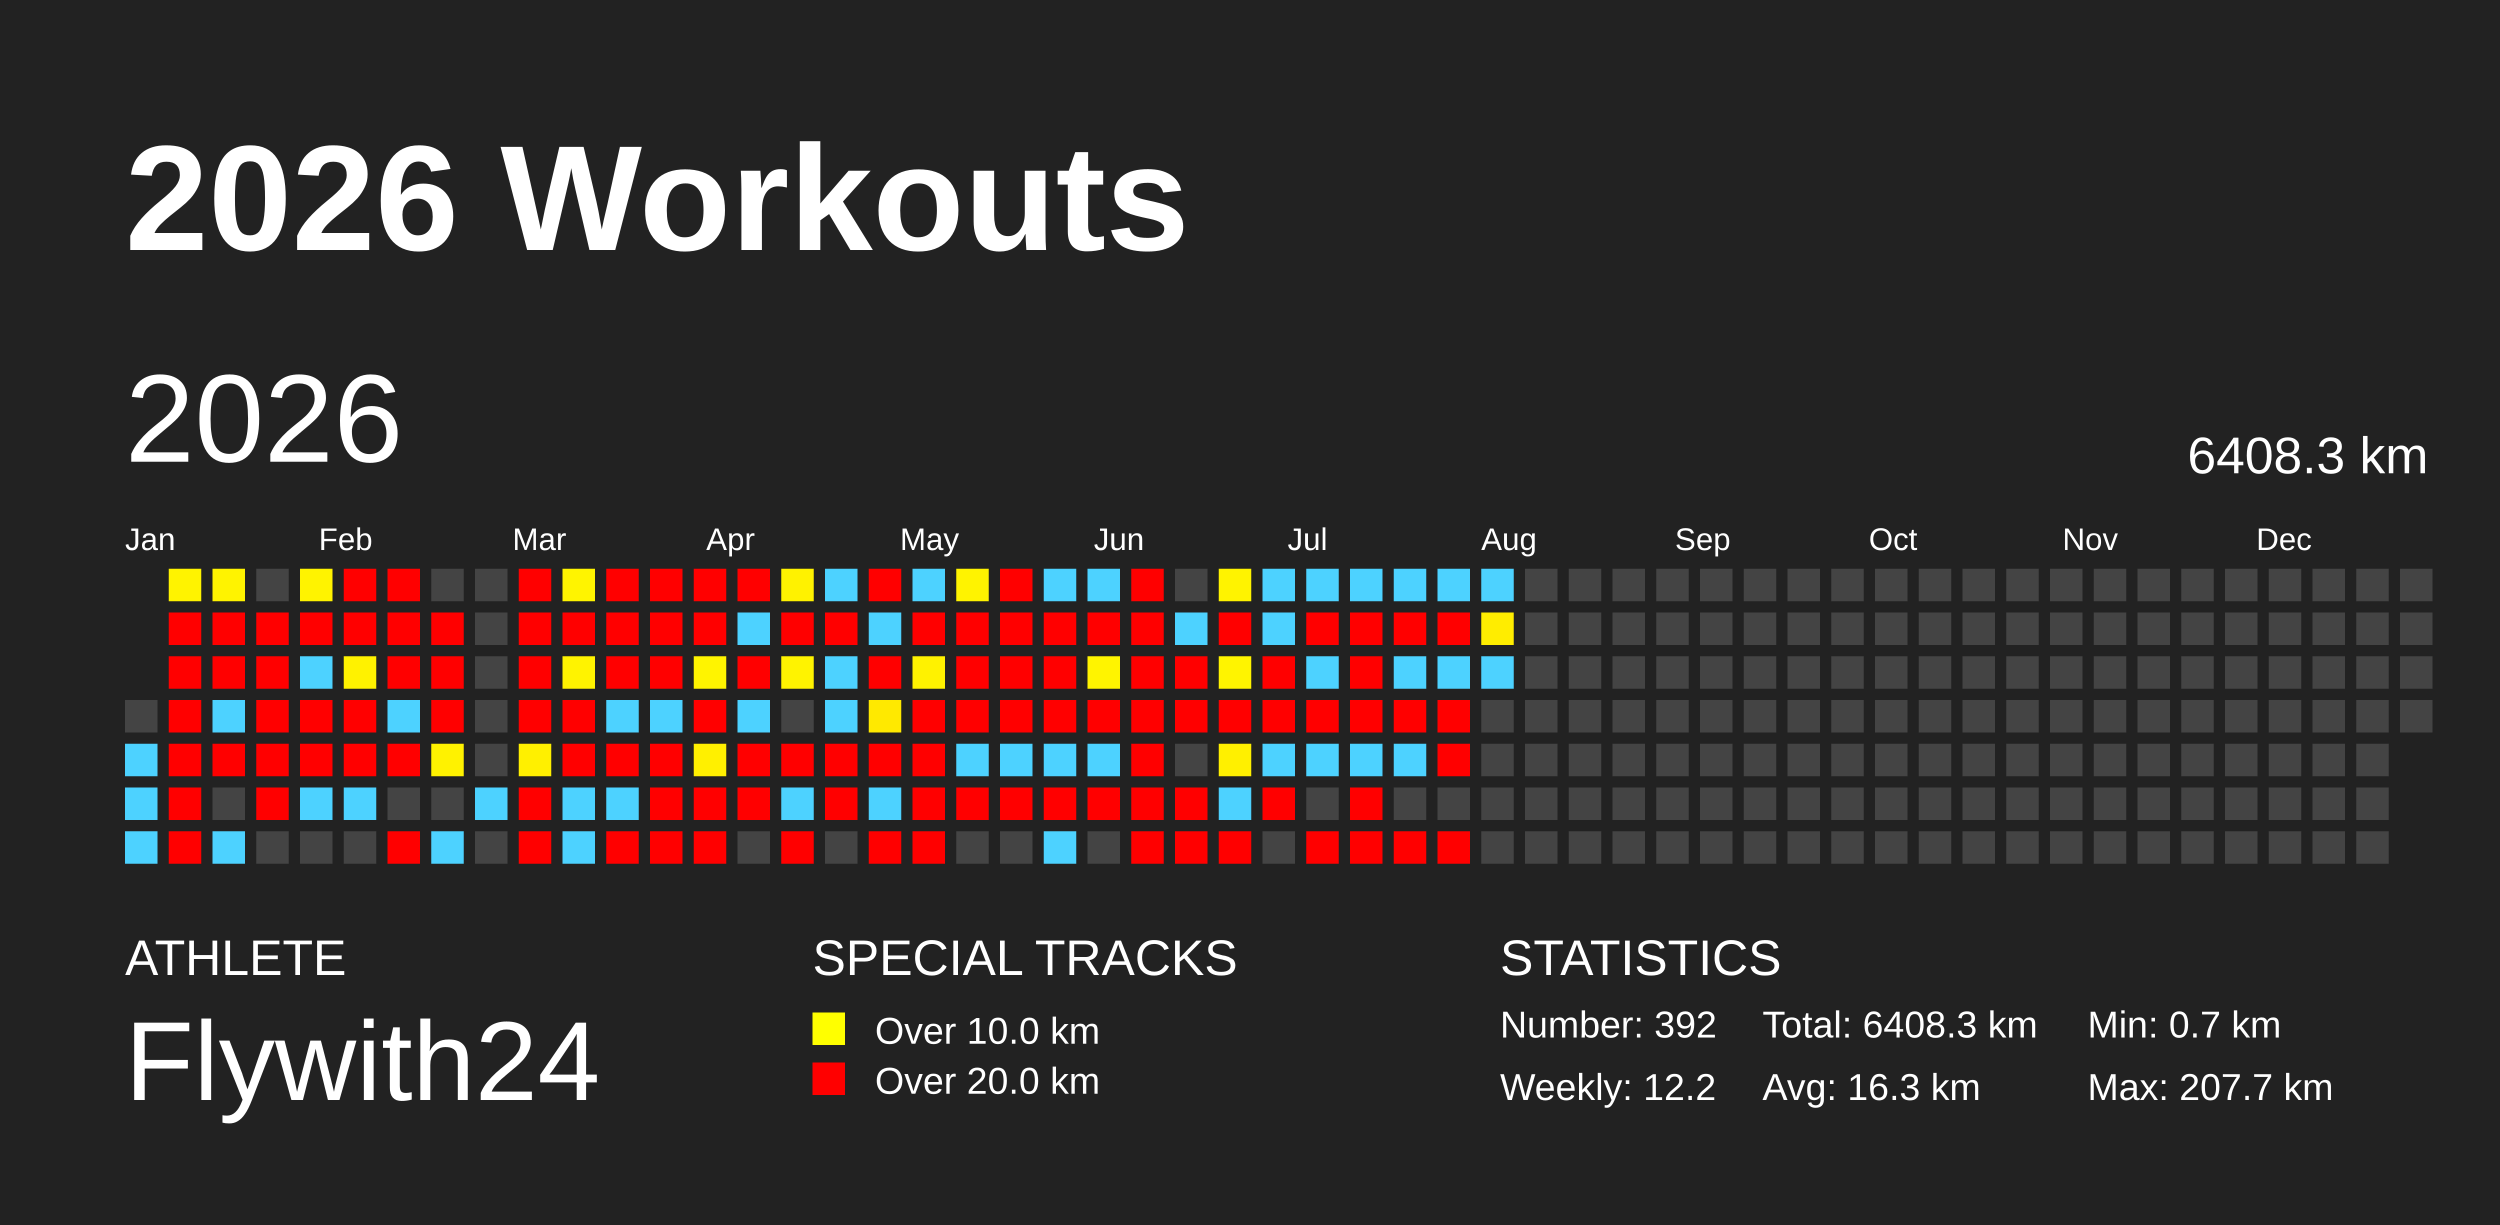
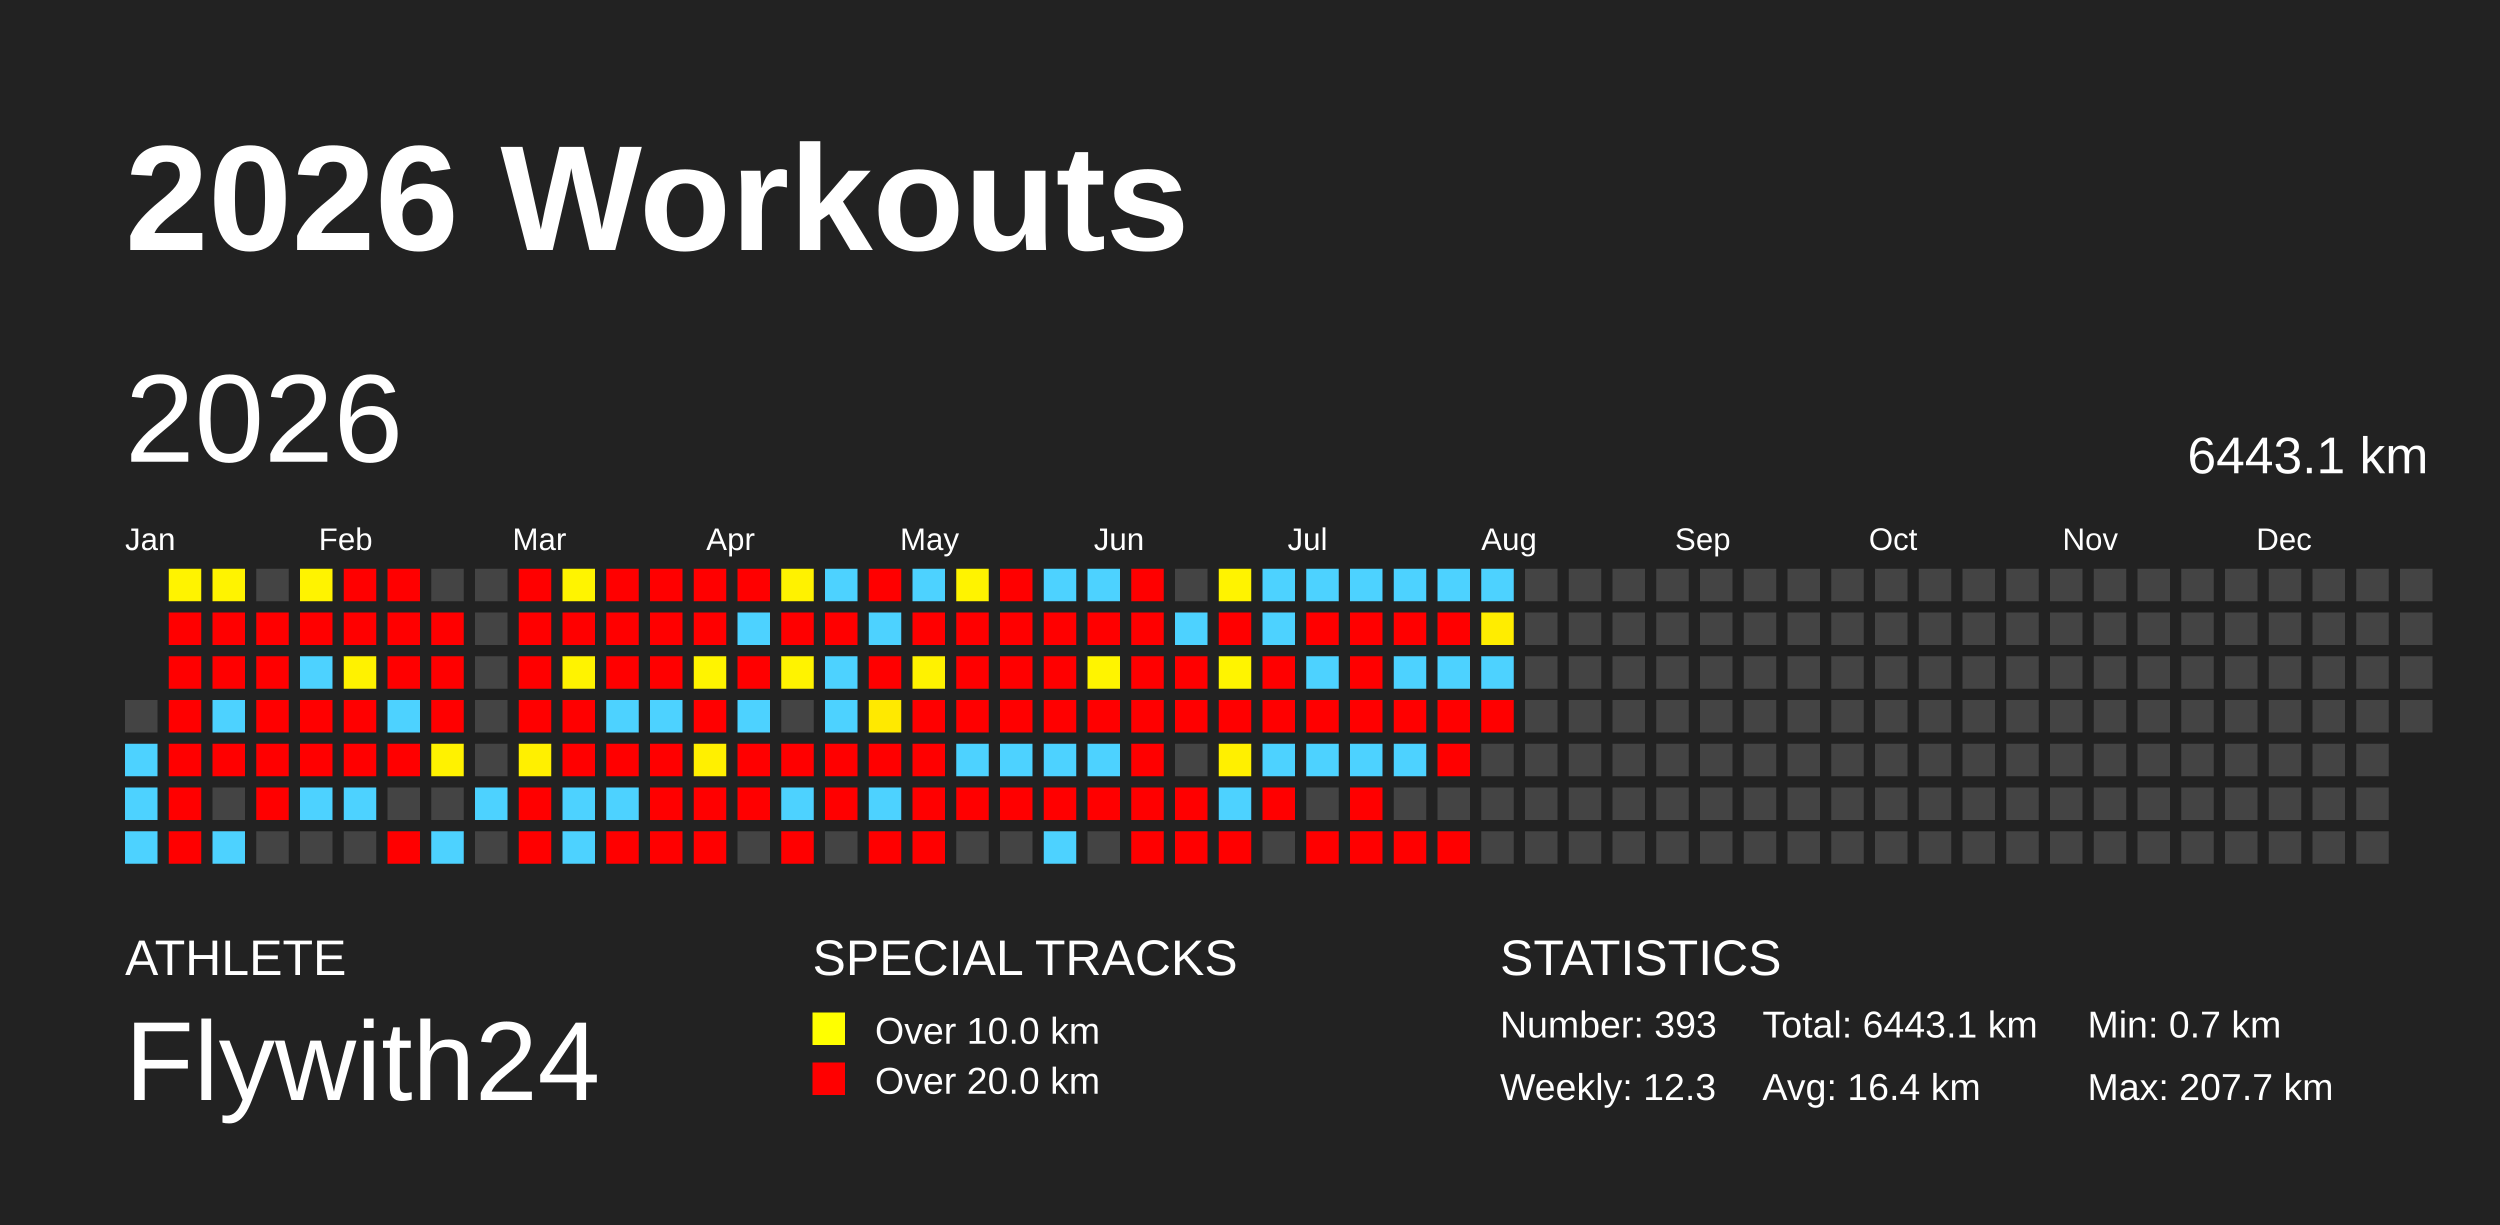
<svg xmlns="http://www.w3.org/2000/svg" baseProfile="full" height="98mm" version="1.1" viewBox="0,0,200,98" width="200mm">
  <defs />
  <rect fill="#222222" height="98" width="200" x="0" y="0" />
  <text fill="#FFFFFF" style="font-size:12px; font-family:Arial; font-weight:bold;" x="10" y="20">2026 Workouts</text>
  <text fill="#FFFFFF" style="font-size:4px; font-family:Arial" x="10" y="78">ATHLETE</text>
  <text fill="#FFFFFF" style="font-size:9px; font-family:Arial" x="10" y="88">Flywith24</text>
  <text fill="#FFFFFF" style="font-size:4px; font-family:Arial" x="65" y="78">SPECIAL TRACKS</text>
  <rect fill="yellow" height="2.6" width="2.6" x="65" y="81" />
  <text fill="#FFFFFF" style="font-size:3px; font-family:Arial" x="70" y="83.5">Over 10.0 km</text>
  <rect fill="red" height="2.6" width="2.6" x="65" y="85" />
  <text fill="#FFFFFF" style="font-size:3px; font-family:Arial" x="70" y="87.5">Over 20.0 km</text>
  <text fill="#FFFFFF" style="font-size:4px; font-family:Arial" x="120" y="78">STATISTICS</text>
-   <text fill="#FFFFFF" style="font-size:3px; font-family:Arial" x="120" y="83">Number: 392</text>
-   <text fill="#FFFFFF" style="font-size:3px; font-family:Arial" x="120" y="88">Weekly: 12.2</text>
-   <text fill="#FFFFFF" style="font-size:3px; font-family:Arial" x="141" y="83">Total: 6408.3 km</text>
-   <text fill="#FFFFFF" style="font-size:3px; font-family:Arial" x="141" y="88">Avg: 16.3 km</text>
+   <text fill="#FFFFFF" style="font-size:3px; font-family:Arial" x="120" y="83">Number: 393</text>
+   <text fill="#FFFFFF" style="font-size:3px; font-family:Arial" x="120" y="88">Weekly: 12.3</text>
+   <text fill="#FFFFFF" style="font-size:3px; font-family:Arial" x="141" y="83">Total: 6443.1 km</text>
+   <text fill="#FFFFFF" style="font-size:3px; font-family:Arial" x="141" y="88">Avg: 16.4 km</text>
  <text fill="#FFFFFF" style="font-size:3px; font-family:Arial" x="167" y="83">Min: 0.7 km</text>
  <text fill="#FFFFFF" style="font-size:3px; font-family:Arial" x="167" y="88">Max: 207.7 km</text>
  <text dominant-baseline="hanging" fill="#FFFFFF" style="font-size:10.0px; font-family:Arial;" x="10" y="30">2026</text>
-   <text dominant-baseline="hanging" fill="#FFFFFF" style="font-size:4.125px; font-family:Arial;" x="175" y="35">6408.3 km</text>
+   <text dominant-baseline="hanging" fill="#FFFFFF" style="font-size:4.125px; font-family:Arial;" x="175" y="35">6443.1 km</text>
  <text fill="#FFFFFF" style="font-size:2.5px; font-family:Arial" x="10.0" y="44">Jan</text>
  <text fill="#FFFFFF" style="font-size:2.5px; font-family:Arial" x="25.5" y="44">Feb</text>
  <text fill="#FFFFFF" style="font-size:2.5px; font-family:Arial" x="41.0" y="44">Mar</text>
  <text fill="#FFFFFF" style="font-size:2.5px; font-family:Arial" x="56.5" y="44">Apr</text>
  <text fill="#FFFFFF" style="font-size:2.5px; font-family:Arial" x="72.0" y="44">May</text>
  <text fill="#FFFFFF" style="font-size:2.5px; font-family:Arial" x="87.5" y="44">Jun</text>
  <text fill="#FFFFFF" style="font-size:2.5px; font-family:Arial" x="103.0" y="44">Jul</text>
  <text fill="#FFFFFF" style="font-size:2.5px; font-family:Arial" x="118.5" y="44">Aug</text>
  <text fill="#FFFFFF" style="font-size:2.5px; font-family:Arial" x="134.0" y="44">Sep</text>
  <text fill="#FFFFFF" style="font-size:2.5px; font-family:Arial" x="149.5" y="44">Oct</text>
  <text fill="#FFFFFF" style="font-size:2.5px; font-family:Arial" x="165.0" y="44">Nov</text>
  <text fill="#FFFFFF" style="font-size:2.5px; font-family:Arial" x="180.5" y="44">Dec</text>
  <rect fill="#444444" height="2.6" width="2.6" x="10.0" y="56.0" />
  <rect fill="#4dd2ff" height="2.6" width="2.6" x="10.0" y="59.5" />
  <rect fill="#4dd2ff" height="2.6" width="2.6" x="10.0" y="63.0" />
  <rect fill="#4dd2ff" height="2.6" width="2.6" x="10.0" y="66.5" />
  <rect fill="#fff300" height="2.6" width="2.6" x="13.5" y="45.5" />
  <rect fill="red" height="2.6" width="2.6" x="13.5" y="49.0" />
  <rect fill="red" height="2.6" width="2.6" x="13.5" y="52.5" />
  <rect fill="red" height="2.6" width="2.6" x="13.5" y="56.0" />
  <rect fill="red" height="2.6" width="2.6" x="13.5" y="59.5" />
  <rect fill="red" height="2.6" width="2.6" x="13.5" y="63.0" />
  <rect fill="red" height="2.6" width="2.6" x="13.5" y="66.5" />
  <rect fill="#fff300" height="2.6" width="2.6" x="17.0" y="45.5" />
  <rect fill="red" height="2.6" width="2.6" x="17.0" y="49.0" />
  <rect fill="red" height="2.6" width="2.6" x="17.0" y="52.5" />
  <rect fill="#4dd2ff" height="2.6" width="2.6" x="17.0" y="56.0" />
  <rect fill="red" height="2.6" width="2.6" x="17.0" y="59.5" />
  <rect fill="#444444" height="2.6" width="2.6" x="17.0" y="63.0" />
  <rect fill="#4dd2ff" height="2.6" width="2.6" x="17.0" y="66.5" />
  <rect fill="#444444" height="2.6" width="2.6" x="20.5" y="45.5" />
  <rect fill="red" height="2.6" width="2.6" x="20.5" y="49.0" />
  <rect fill="red" height="2.6" width="2.6" x="20.5" y="52.5" />
  <rect fill="red" height="2.6" width="2.6" x="20.5" y="56.0" />
  <rect fill="red" height="2.6" width="2.6" x="20.5" y="59.5" />
  <rect fill="red" height="2.6" width="2.6" x="20.5" y="63.0" />
  <rect fill="#444444" height="2.6" width="2.6" x="20.5" y="66.5" />
  <rect fill="#fff300" height="2.6" width="2.6" x="24.0" y="45.5" />
  <rect fill="red" height="2.6" width="2.6" x="24.0" y="49.0" />
  <rect fill="#4dd2ff" height="2.6" width="2.6" x="24.0" y="52.5" />
  <rect fill="red" height="2.6" width="2.6" x="24.0" y="56.0" />
  <rect fill="red" height="2.6" width="2.6" x="24.0" y="59.5" />
  <rect fill="#4dd2ff" height="2.6" width="2.6" x="24.0" y="63.0" />
  <rect fill="#444444" height="2.6" width="2.6" x="24.0" y="66.5" />
  <rect fill="red" height="2.6" width="2.6" x="27.5" y="45.5" />
  <rect fill="red" height="2.6" width="2.6" x="27.5" y="49.0" />
  <rect fill="#fff200" height="2.6" width="2.6" x="27.5" y="52.5" />
  <rect fill="red" height="2.6" width="2.6" x="27.5" y="56.0" />
  <rect fill="red" height="2.6" width="2.6" x="27.5" y="59.5" />
  <rect fill="#4dd2ff" height="2.6" width="2.6" x="27.5" y="63.0" />
  <rect fill="#444444" height="2.6" width="2.6" x="27.5" y="66.5" />
  <rect fill="red" height="2.6" width="2.6" x="31.0" y="45.5" />
  <rect fill="red" height="2.6" width="2.6" x="31.0" y="49.0" />
  <rect fill="red" height="2.6" width="2.6" x="31.0" y="52.5" />
  <rect fill="#4dd2ff" height="2.6" width="2.6" x="31.0" y="56.0" />
  <rect fill="red" height="2.6" width="2.6" x="31.0" y="59.5" />
  <rect fill="#444444" height="2.6" width="2.6" x="31.0" y="63.0" />
  <rect fill="red" height="2.6" width="2.6" x="31.0" y="66.5" />
  <rect fill="#444444" height="2.6" width="2.6" x="34.5" y="45.5" />
  <rect fill="red" height="2.6" width="2.6" x="34.5" y="49.0" />
  <rect fill="red" height="2.6" width="2.6" x="34.5" y="52.5" />
  <rect fill="red" height="2.6" width="2.6" x="34.5" y="56.0" />
  <rect fill="#fff200" height="2.6" width="2.6" x="34.5" y="59.5" />
  <rect fill="#444444" height="2.6" width="2.6" x="34.5" y="63.0" />
  <rect fill="#4dd2ff" height="2.6" width="2.6" x="34.5" y="66.5" />
  <rect fill="#444444" height="2.6" width="2.6" x="38.0" y="45.5" />
  <rect fill="#444444" height="2.6" width="2.6" x="38.0" y="49.0" />
  <rect fill="#444444" height="2.6" width="2.6" x="38.0" y="52.5" />
  <rect fill="#444444" height="2.6" width="2.6" x="38.0" y="56.0" />
  <rect fill="#444444" height="2.6" width="2.6" x="38.0" y="59.5" />
  <rect fill="#4dd2ff" height="2.6" width="2.6" x="38.0" y="63.0" />
  <rect fill="#444444" height="2.6" width="2.6" x="38.0" y="66.5" />
  <rect fill="red" height="2.6" width="2.6" x="41.5" y="45.5" />
  <rect fill="red" height="2.6" width="2.6" x="41.5" y="49.0" />
  <rect fill="red" height="2.6" width="2.6" x="41.5" y="52.5" />
  <rect fill="red" height="2.6" width="2.6" x="41.5" y="56.0" />
  <rect fill="#fff000" height="2.6" width="2.6" x="41.5" y="59.5" />
  <rect fill="red" height="2.6" width="2.6" x="41.5" y="63.0" />
  <rect fill="red" height="2.6" width="2.6" x="41.5" y="66.5" />
  <rect fill="#fff400" height="2.6" width="2.6" x="45.0" y="45.5" />
  <rect fill="red" height="2.6" width="2.6" x="45.0" y="49.0" />
  <rect fill="#fff300" height="2.6" width="2.6" x="45.0" y="52.5" />
  <rect fill="red" height="2.6" width="2.6" x="45.0" y="56.0" />
  <rect fill="red" height="2.6" width="2.6" x="45.0" y="59.5" />
  <rect fill="#4dd2ff" height="2.6" width="2.6" x="45.0" y="63.0" />
  <rect fill="#4dd2ff" height="2.6" width="2.6" x="45.0" y="66.5" />
  <rect fill="red" height="2.6" width="2.6" x="48.5" y="45.5" />
  <rect fill="red" height="2.6" width="2.6" x="48.5" y="49.0" />
  <rect fill="red" height="2.6" width="2.6" x="48.5" y="52.5" />
  <rect fill="#4dd2ff" height="2.6" width="2.6" x="48.5" y="56.0" />
  <rect fill="red" height="2.6" width="2.6" x="48.5" y="59.5" />
  <rect fill="#4dd2ff" height="2.6" width="2.6" x="48.5" y="63.0" />
  <rect fill="red" height="2.6" width="2.6" x="48.5" y="66.5" />
  <rect fill="red" height="2.6" width="2.6" x="52.0" y="45.5" />
  <rect fill="red" height="2.6" width="2.6" x="52.0" y="49.0" />
  <rect fill="red" height="2.6" width="2.6" x="52.0" y="52.5" />
  <rect fill="#4dd2ff" height="2.6" width="2.6" x="52.0" y="56.0" />
  <rect fill="red" height="2.6" width="2.6" x="52.0" y="59.5" />
  <rect fill="red" height="2.6" width="2.6" x="52.0" y="63.0" />
  <rect fill="red" height="2.6" width="2.6" x="52.0" y="66.5" />
  <rect fill="red" height="2.6" width="2.6" x="55.5" y="45.5" />
  <rect fill="red" height="2.6" width="2.6" x="55.5" y="49.0" />
  <rect fill="#fff400" height="2.6" width="2.6" x="55.5" y="52.5" />
  <rect fill="red" height="2.6" width="2.6" x="55.5" y="56.0" />
  <rect fill="#fff000" height="2.6" width="2.6" x="55.5" y="59.5" />
  <rect fill="red" height="2.6" width="2.6" x="55.5" y="63.0" />
  <rect fill="red" height="2.6" width="2.6" x="55.5" y="66.5" />
  <rect fill="red" height="2.6" width="2.6" x="59.0" y="45.5" />
  <rect fill="#4dd2ff" height="2.6" width="2.6" x="59.0" y="49.0" />
  <rect fill="red" height="2.6" width="2.6" x="59.0" y="52.5" />
  <rect fill="#4dd2ff" height="2.6" width="2.6" x="59.0" y="56.0" />
  <rect fill="red" height="2.6" width="2.6" x="59.0" y="59.5" />
  <rect fill="red" height="2.6" width="2.6" x="59.0" y="63.0" />
  <rect fill="#444444" height="2.6" width="2.6" x="59.0" y="66.5" />
  <rect fill="#fff200" height="2.6" width="2.6" x="62.5" y="45.5" />
  <rect fill="red" height="2.6" width="2.6" x="62.5" y="49.0" />
  <rect fill="#fff300" height="2.6" width="2.6" x="62.5" y="52.5" />
  <rect fill="#444444" height="2.6" width="2.6" x="62.5" y="56.0" />
  <rect fill="red" height="2.6" width="2.6" x="62.5" y="59.5" />
  <rect fill="#4dd2ff" height="2.6" width="2.6" x="62.5" y="63.0" />
  <rect fill="red" height="2.6" width="2.6" x="62.5" y="66.5" />
  <rect fill="#4dd2ff" height="2.6" width="2.6" x="66.0" y="45.5" />
  <rect fill="red" height="2.6" width="2.6" x="66.0" y="49.0" />
  <rect fill="#4dd2ff" height="2.6" width="2.6" x="66.0" y="52.5" />
  <rect fill="#4dd2ff" height="2.6" width="2.6" x="66.0" y="56.0" />
  <rect fill="red" height="2.6" width="2.6" x="66.0" y="59.5" />
  <rect fill="red" height="2.6" width="2.6" x="66.0" y="63.0" />
  <rect fill="#444444" height="2.6" width="2.6" x="66.0" y="66.5" />
  <rect fill="red" height="2.6" width="2.6" x="69.5" y="45.5" />
  <rect fill="#4dd2ff" height="2.6" width="2.6" x="69.5" y="49.0" />
  <rect fill="red" height="2.6" width="2.6" x="69.5" y="52.5" />
  <rect fill="#ffe900" height="2.6" width="2.6" x="69.5" y="56.0" />
  <rect fill="red" height="2.6" width="2.6" x="69.5" y="59.5" />
  <rect fill="#4dd2ff" height="2.6" width="2.6" x="69.5" y="63.0" />
  <rect fill="red" height="2.6" width="2.6" x="69.5" y="66.5" />
  <rect fill="#4dd2ff" height="2.6" width="2.6" x="73.0" y="45.5" />
  <rect fill="red" height="2.6" width="2.6" x="73.0" y="49.0" />
  <rect fill="#fff200" height="2.6" width="2.6" x="73.0" y="52.5" />
  <rect fill="red" height="2.6" width="2.6" x="73.0" y="56.0" />
  <rect fill="red" height="2.6" width="2.6" x="73.0" y="59.5" />
  <rect fill="red" height="2.6" width="2.6" x="73.0" y="63.0" />
  <rect fill="red" height="2.6" width="2.6" x="73.0" y="66.5" />
  <rect fill="#fff300" height="2.6" width="2.6" x="76.5" y="45.5" />
  <rect fill="red" height="2.6" width="2.6" x="76.5" y="49.0" />
  <rect fill="red" height="2.6" width="2.6" x="76.5" y="52.5" />
  <rect fill="red" height="2.6" width="2.6" x="76.5" y="56.0" />
  <rect fill="#4dd2ff" height="2.6" width="2.6" x="76.5" y="59.5" />
  <rect fill="red" height="2.6" width="2.6" x="76.5" y="63.0" />
  <rect fill="#444444" height="2.6" width="2.6" x="76.5" y="66.5" />
  <rect fill="red" height="2.6" width="2.6" x="80.0" y="45.5" />
  <rect fill="red" height="2.6" width="2.6" x="80.0" y="49.0" />
  <rect fill="red" height="2.6" width="2.6" x="80.0" y="52.5" />
  <rect fill="red" height="2.6" width="2.6" x="80.0" y="56.0" />
  <rect fill="#4dd2ff" height="2.6" width="2.6" x="80.0" y="59.5" />
  <rect fill="red" height="2.6" width="2.6" x="80.0" y="63.0" />
  <rect fill="#444444" height="2.6" width="2.6" x="80.0" y="66.5" />
  <rect fill="#4dd2ff" height="2.6" width="2.6" x="83.5" y="45.5" />
  <rect fill="red" height="2.6" width="2.6" x="83.5" y="49.0" />
  <rect fill="red" height="2.6" width="2.6" x="83.5" y="52.5" />
  <rect fill="red" height="2.6" width="2.6" x="83.5" y="56.0" />
  <rect fill="#4dd2ff" height="2.6" width="2.6" x="83.5" y="59.5" />
  <rect fill="red" height="2.6" width="2.6" x="83.5" y="63.0" />
  <rect fill="#4dd2ff" height="2.6" width="2.6" x="83.5" y="66.5" />
  <rect fill="#4dd2ff" height="2.6" width="2.6" x="87.0" y="45.5" />
  <rect fill="red" height="2.6" width="2.6" x="87.0" y="49.0" />
  <rect fill="#fff400" height="2.6" width="2.6" x="87.0" y="52.5" />
  <rect fill="red" height="2.6" width="2.6" x="87.0" y="56.0" />
  <rect fill="#4dd2ff" height="2.6" width="2.6" x="87.0" y="59.5" />
  <rect fill="red" height="2.6" width="2.6" x="87.0" y="63.0" />
  <rect fill="#444444" height="2.6" width="2.6" x="87.0" y="66.5" />
  <rect fill="red" height="2.6" width="2.6" x="90.5" y="45.5" />
  <rect fill="red" height="2.6" width="2.6" x="90.5" y="49.0" />
  <rect fill="red" height="2.6" width="2.6" x="90.5" y="52.5" />
  <rect fill="red" height="2.6" width="2.6" x="90.5" y="56.0" />
  <rect fill="red" height="2.6" width="2.6" x="90.5" y="59.5" />
  <rect fill="red" height="2.6" width="2.6" x="90.5" y="63.0" />
  <rect fill="red" height="2.6" width="2.6" x="90.5" y="66.5" />
  <rect fill="#444444" height="2.6" width="2.6" x="94.0" y="45.5" />
  <rect fill="#4dd2ff" height="2.6" width="2.6" x="94.0" y="49.0" />
  <rect fill="red" height="2.6" width="2.6" x="94.0" y="52.5" />
  <rect fill="red" height="2.6" width="2.6" x="94.0" y="56.0" />
  <rect fill="#444444" height="2.6" width="2.6" x="94.0" y="59.5" />
  <rect fill="red" height="2.6" width="2.6" x="94.0" y="63.0" />
  <rect fill="red" height="2.6" width="2.6" x="94.0" y="66.5" />
  <rect fill="#fff300" height="2.6" width="2.6" x="97.5" y="45.5" />
  <rect fill="red" height="2.6" width="2.6" x="97.5" y="49.0" />
  <rect fill="#fff400" height="2.6" width="2.6" x="97.5" y="52.5" />
  <rect fill="red" height="2.6" width="2.6" x="97.5" y="56.0" />
  <rect fill="#fff000" height="2.6" width="2.6" x="97.5" y="59.5" />
  <rect fill="#4dd2ff" height="2.6" width="2.6" x="97.5" y="63.0" />
  <rect fill="red" height="2.6" width="2.6" x="97.5" y="66.5" />
  <rect fill="#4dd2ff" height="2.6" width="2.6" x="101.0" y="45.5" />
  <rect fill="#4dd2ff" height="2.6" width="2.6" x="101.0" y="49.0" />
  <rect fill="red" height="2.6" width="2.6" x="101.0" y="52.5" />
  <rect fill="red" height="2.6" width="2.6" x="101.0" y="56.0" />
  <rect fill="#4dd2ff" height="2.6" width="2.6" x="101.0" y="59.5" />
  <rect fill="red" height="2.6" width="2.6" x="101.0" y="63.0" />
  <rect fill="#444444" height="2.6" width="2.6" x="101.0" y="66.5" />
  <rect fill="#4dd2ff" height="2.6" width="2.6" x="104.5" y="45.5" />
  <rect fill="red" height="2.6" width="2.6" x="104.5" y="49.0" />
  <rect fill="#4dd2ff" height="2.6" width="2.6" x="104.5" y="52.5" />
  <rect fill="red" height="2.6" width="2.6" x="104.5" y="56.0" />
  <rect fill="#4dd2ff" height="2.6" width="2.6" x="104.5" y="59.5" />
  <rect fill="#444444" height="2.6" width="2.6" x="104.5" y="63.0" />
  <rect fill="red" height="2.6" width="2.6" x="104.5" y="66.5" />
  <rect fill="#4dd2ff" height="2.6" width="2.6" x="108.0" y="45.5" />
  <rect fill="red" height="2.6" width="2.6" x="108.0" y="49.0" />
  <rect fill="red" height="2.6" width="2.6" x="108.0" y="52.5" />
  <rect fill="red" height="2.6" width="2.6" x="108.0" y="56.0" />
  <rect fill="#4dd2ff" height="2.6" width="2.6" x="108.0" y="59.5" />
  <rect fill="red" height="2.6" width="2.6" x="108.0" y="63.0" />
  <rect fill="red" height="2.6" width="2.6" x="108.0" y="66.5" />
  <rect fill="#4dd2ff" height="2.6" width="2.6" x="111.5" y="45.5" />
  <rect fill="red" height="2.6" width="2.6" x="111.5" y="49.0" />
  <rect fill="#4dd2ff" height="2.6" width="2.6" x="111.5" y="52.5" />
  <rect fill="red" height="2.6" width="2.6" x="111.5" y="56.0" />
  <rect fill="#4dd2ff" height="2.6" width="2.6" x="111.5" y="59.5" />
  <rect fill="#444444" height="2.6" width="2.6" x="111.5" y="63.0" />
  <rect fill="red" height="2.6" width="2.6" x="111.5" y="66.5" />
  <rect fill="#4dd2ff" height="2.6" width="2.6" x="115.0" y="45.5" />
  <rect fill="red" height="2.6" width="2.6" x="115.0" y="49.0" />
  <rect fill="#4dd2ff" height="2.6" width="2.6" x="115.0" y="52.5" />
  <rect fill="red" height="2.6" width="2.6" x="115.0" y="56.0" />
  <rect fill="red" height="2.6" width="2.6" x="115.0" y="59.5" />
  <rect fill="#444444" height="2.6" width="2.6" x="115.0" y="63.0" />
  <rect fill="red" height="2.6" width="2.6" x="115.0" y="66.5" />
  <rect fill="#4dd2ff" height="2.6" width="2.6" x="118.5" y="45.5" />
  <rect fill="#ffed00" height="2.6" width="2.6" x="118.5" y="49.0" />
  <rect fill="#4dd2ff" height="2.6" width="2.6" x="118.5" y="52.5" />
-   <rect fill="#444444" height="2.6" width="2.6" x="118.5" y="56.0" />
+   <rect fill="red" height="2.6" width="2.6" x="118.5" y="56.0" />
  <rect fill="#444444" height="2.6" width="2.6" x="118.5" y="59.5" />
  <rect fill="#444444" height="2.6" width="2.6" x="118.5" y="63.0" />
  <rect fill="#444444" height="2.6" width="2.6" x="118.5" y="66.5" />
  <rect fill="#444444" height="2.6" width="2.6" x="122.0" y="45.5" />
  <rect fill="#444444" height="2.6" width="2.6" x="122.0" y="49.0" />
  <rect fill="#444444" height="2.6" width="2.6" x="122.0" y="52.5" />
  <rect fill="#444444" height="2.6" width="2.6" x="122.0" y="56.0" />
  <rect fill="#444444" height="2.6" width="2.6" x="122.0" y="59.5" />
  <rect fill="#444444" height="2.6" width="2.6" x="122.0" y="63.0" />
  <rect fill="#444444" height="2.6" width="2.6" x="122.0" y="66.5" />
  <rect fill="#444444" height="2.6" width="2.6" x="125.5" y="45.5" />
  <rect fill="#444444" height="2.6" width="2.6" x="125.5" y="49.0" />
  <rect fill="#444444" height="2.6" width="2.6" x="125.5" y="52.5" />
  <rect fill="#444444" height="2.6" width="2.6" x="125.5" y="56.0" />
  <rect fill="#444444" height="2.6" width="2.6" x="125.5" y="59.5" />
  <rect fill="#444444" height="2.6" width="2.6" x="125.5" y="63.0" />
  <rect fill="#444444" height="2.6" width="2.6" x="125.5" y="66.5" />
  <rect fill="#444444" height="2.6" width="2.6" x="129.0" y="45.5" />
  <rect fill="#444444" height="2.6" width="2.6" x="129.0" y="49.0" />
  <rect fill="#444444" height="2.6" width="2.6" x="129.0" y="52.5" />
  <rect fill="#444444" height="2.6" width="2.6" x="129.0" y="56.0" />
  <rect fill="#444444" height="2.6" width="2.6" x="129.0" y="59.5" />
  <rect fill="#444444" height="2.6" width="2.6" x="129.0" y="63.0" />
  <rect fill="#444444" height="2.6" width="2.6" x="129.0" y="66.5" />
  <rect fill="#444444" height="2.6" width="2.6" x="132.5" y="45.5" />
  <rect fill="#444444" height="2.6" width="2.6" x="132.5" y="49.0" />
  <rect fill="#444444" height="2.6" width="2.6" x="132.5" y="52.5" />
  <rect fill="#444444" height="2.6" width="2.6" x="132.5" y="56.0" />
  <rect fill="#444444" height="2.6" width="2.6" x="132.5" y="59.5" />
  <rect fill="#444444" height="2.6" width="2.6" x="132.5" y="63.0" />
  <rect fill="#444444" height="2.6" width="2.6" x="132.5" y="66.5" />
  <rect fill="#444444" height="2.6" width="2.6" x="136.0" y="45.5" />
  <rect fill="#444444" height="2.6" width="2.6" x="136.0" y="49.0" />
  <rect fill="#444444" height="2.6" width="2.6" x="136.0" y="52.5" />
  <rect fill="#444444" height="2.6" width="2.6" x="136.0" y="56.0" />
  <rect fill="#444444" height="2.6" width="2.6" x="136.0" y="59.5" />
  <rect fill="#444444" height="2.6" width="2.6" x="136.0" y="63.0" />
  <rect fill="#444444" height="2.6" width="2.6" x="136.0" y="66.5" />
  <rect fill="#444444" height="2.6" width="2.6" x="139.5" y="45.5" />
  <rect fill="#444444" height="2.6" width="2.6" x="139.5" y="49.0" />
  <rect fill="#444444" height="2.6" width="2.6" x="139.5" y="52.5" />
  <rect fill="#444444" height="2.6" width="2.6" x="139.5" y="56.0" />
  <rect fill="#444444" height="2.6" width="2.6" x="139.5" y="59.5" />
  <rect fill="#444444" height="2.6" width="2.6" x="139.5" y="63.0" />
  <rect fill="#444444" height="2.6" width="2.6" x="139.5" y="66.5" />
  <rect fill="#444444" height="2.6" width="2.6" x="143.0" y="45.5" />
  <rect fill="#444444" height="2.6" width="2.6" x="143.0" y="49.0" />
  <rect fill="#444444" height="2.6" width="2.6" x="143.0" y="52.5" />
  <rect fill="#444444" height="2.6" width="2.6" x="143.0" y="56.0" />
  <rect fill="#444444" height="2.6" width="2.6" x="143.0" y="59.5" />
  <rect fill="#444444" height="2.6" width="2.6" x="143.0" y="63.0" />
  <rect fill="#444444" height="2.6" width="2.6" x="143.0" y="66.5" />
  <rect fill="#444444" height="2.6" width="2.6" x="146.5" y="45.5" />
  <rect fill="#444444" height="2.6" width="2.6" x="146.5" y="49.0" />
  <rect fill="#444444" height="2.6" width="2.6" x="146.5" y="52.5" />
  <rect fill="#444444" height="2.6" width="2.6" x="146.5" y="56.0" />
  <rect fill="#444444" height="2.6" width="2.6" x="146.5" y="59.5" />
  <rect fill="#444444" height="2.6" width="2.6" x="146.5" y="63.0" />
  <rect fill="#444444" height="2.6" width="2.6" x="146.5" y="66.5" />
  <rect fill="#444444" height="2.6" width="2.6" x="150.0" y="45.5" />
  <rect fill="#444444" height="2.6" width="2.6" x="150.0" y="49.0" />
  <rect fill="#444444" height="2.6" width="2.6" x="150.0" y="52.5" />
  <rect fill="#444444" height="2.6" width="2.6" x="150.0" y="56.0" />
  <rect fill="#444444" height="2.6" width="2.6" x="150.0" y="59.5" />
  <rect fill="#444444" height="2.6" width="2.6" x="150.0" y="63.0" />
  <rect fill="#444444" height="2.6" width="2.6" x="150.0" y="66.5" />
  <rect fill="#444444" height="2.6" width="2.6" x="153.5" y="45.5" />
  <rect fill="#444444" height="2.6" width="2.6" x="153.5" y="49.0" />
  <rect fill="#444444" height="2.6" width="2.6" x="153.5" y="52.5" />
  <rect fill="#444444" height="2.6" width="2.6" x="153.5" y="56.0" />
  <rect fill="#444444" height="2.6" width="2.6" x="153.5" y="59.5" />
  <rect fill="#444444" height="2.6" width="2.6" x="153.5" y="63.0" />
  <rect fill="#444444" height="2.6" width="2.6" x="153.5" y="66.5" />
  <rect fill="#444444" height="2.6" width="2.6" x="157.0" y="45.5" />
  <rect fill="#444444" height="2.6" width="2.6" x="157.0" y="49.0" />
  <rect fill="#444444" height="2.6" width="2.6" x="157.0" y="52.5" />
  <rect fill="#444444" height="2.6" width="2.6" x="157.0" y="56.0" />
  <rect fill="#444444" height="2.6" width="2.6" x="157.0" y="59.5" />
  <rect fill="#444444" height="2.6" width="2.6" x="157.0" y="63.0" />
  <rect fill="#444444" height="2.6" width="2.6" x="157.0" y="66.5" />
  <rect fill="#444444" height="2.6" width="2.6" x="160.5" y="45.5" />
  <rect fill="#444444" height="2.6" width="2.6" x="160.5" y="49.0" />
  <rect fill="#444444" height="2.6" width="2.6" x="160.5" y="52.5" />
  <rect fill="#444444" height="2.6" width="2.6" x="160.5" y="56.0" />
  <rect fill="#444444" height="2.6" width="2.6" x="160.5" y="59.5" />
  <rect fill="#444444" height="2.6" width="2.6" x="160.5" y="63.0" />
  <rect fill="#444444" height="2.6" width="2.6" x="160.5" y="66.5" />
  <rect fill="#444444" height="2.6" width="2.6" x="164.0" y="45.5" />
  <rect fill="#444444" height="2.6" width="2.6" x="164.0" y="49.0" />
  <rect fill="#444444" height="2.6" width="2.6" x="164.0" y="52.5" />
  <rect fill="#444444" height="2.6" width="2.6" x="164.0" y="56.0" />
  <rect fill="#444444" height="2.6" width="2.6" x="164.0" y="59.5" />
  <rect fill="#444444" height="2.6" width="2.6" x="164.0" y="63.0" />
  <rect fill="#444444" height="2.6" width="2.6" x="164.0" y="66.5" />
  <rect fill="#444444" height="2.6" width="2.6" x="167.5" y="45.5" />
  <rect fill="#444444" height="2.6" width="2.6" x="167.5" y="49.0" />
  <rect fill="#444444" height="2.6" width="2.6" x="167.5" y="52.5" />
  <rect fill="#444444" height="2.6" width="2.6" x="167.5" y="56.0" />
  <rect fill="#444444" height="2.6" width="2.6" x="167.5" y="59.5" />
  <rect fill="#444444" height="2.6" width="2.6" x="167.5" y="63.0" />
  <rect fill="#444444" height="2.6" width="2.6" x="167.5" y="66.5" />
  <rect fill="#444444" height="2.6" width="2.6" x="171.0" y="45.5" />
  <rect fill="#444444" height="2.6" width="2.6" x="171.0" y="49.0" />
  <rect fill="#444444" height="2.6" width="2.6" x="171.0" y="52.5" />
  <rect fill="#444444" height="2.6" width="2.6" x="171.0" y="56.0" />
  <rect fill="#444444" height="2.6" width="2.6" x="171.0" y="59.5" />
  <rect fill="#444444" height="2.6" width="2.6" x="171.0" y="63.0" />
  <rect fill="#444444" height="2.6" width="2.6" x="171.0" y="66.5" />
  <rect fill="#444444" height="2.6" width="2.6" x="174.5" y="45.5" />
  <rect fill="#444444" height="2.6" width="2.6" x="174.5" y="49.0" />
  <rect fill="#444444" height="2.6" width="2.6" x="174.5" y="52.5" />
  <rect fill="#444444" height="2.6" width="2.6" x="174.5" y="56.0" />
  <rect fill="#444444" height="2.6" width="2.6" x="174.5" y="59.5" />
  <rect fill="#444444" height="2.6" width="2.6" x="174.5" y="63.0" />
  <rect fill="#444444" height="2.6" width="2.6" x="174.5" y="66.5" />
  <rect fill="#444444" height="2.6" width="2.6" x="178.0" y="45.5" />
  <rect fill="#444444" height="2.6" width="2.6" x="178.0" y="49.0" />
  <rect fill="#444444" height="2.6" width="2.6" x="178.0" y="52.5" />
  <rect fill="#444444" height="2.6" width="2.6" x="178.0" y="56.0" />
  <rect fill="#444444" height="2.6" width="2.6" x="178.0" y="59.5" />
  <rect fill="#444444" height="2.6" width="2.6" x="178.0" y="63.0" />
  <rect fill="#444444" height="2.6" width="2.6" x="178.0" y="66.5" />
  <rect fill="#444444" height="2.6" width="2.6" x="181.5" y="45.5" />
  <rect fill="#444444" height="2.6" width="2.6" x="181.5" y="49.0" />
  <rect fill="#444444" height="2.6" width="2.6" x="181.5" y="52.5" />
  <rect fill="#444444" height="2.6" width="2.6" x="181.5" y="56.0" />
  <rect fill="#444444" height="2.6" width="2.6" x="181.5" y="59.5" />
  <rect fill="#444444" height="2.6" width="2.6" x="181.5" y="63.0" />
  <rect fill="#444444" height="2.6" width="2.6" x="181.5" y="66.5" />
  <rect fill="#444444" height="2.6" width="2.6" x="185.0" y="45.5" />
  <rect fill="#444444" height="2.6" width="2.6" x="185.0" y="49.0" />
  <rect fill="#444444" height="2.6" width="2.6" x="185.0" y="52.5" />
  <rect fill="#444444" height="2.6" width="2.6" x="185.0" y="56.0" />
  <rect fill="#444444" height="2.6" width="2.6" x="185.0" y="59.5" />
  <rect fill="#444444" height="2.6" width="2.6" x="185.0" y="63.0" />
  <rect fill="#444444" height="2.6" width="2.6" x="185.0" y="66.5" />
  <rect fill="#444444" height="2.6" width="2.6" x="188.5" y="45.5" />
  <rect fill="#444444" height="2.6" width="2.6" x="188.5" y="49.0" />
  <rect fill="#444444" height="2.6" width="2.6" x="188.5" y="52.5" />
  <rect fill="#444444" height="2.6" width="2.6" x="188.5" y="56.0" />
  <rect fill="#444444" height="2.6" width="2.6" x="188.5" y="59.5" />
  <rect fill="#444444" height="2.6" width="2.6" x="188.5" y="63.0" />
  <rect fill="#444444" height="2.6" width="2.6" x="188.5" y="66.5" />
  <rect fill="#444444" height="2.6" width="2.6" x="192.0" y="45.5" />
  <rect fill="#444444" height="2.6" width="2.6" x="192.0" y="49.0" />
  <rect fill="#444444" height="2.6" width="2.6" x="192.0" y="52.5" />
  <rect fill="#444444" height="2.6" width="2.6" x="192.0" y="56.0" />
</svg>
